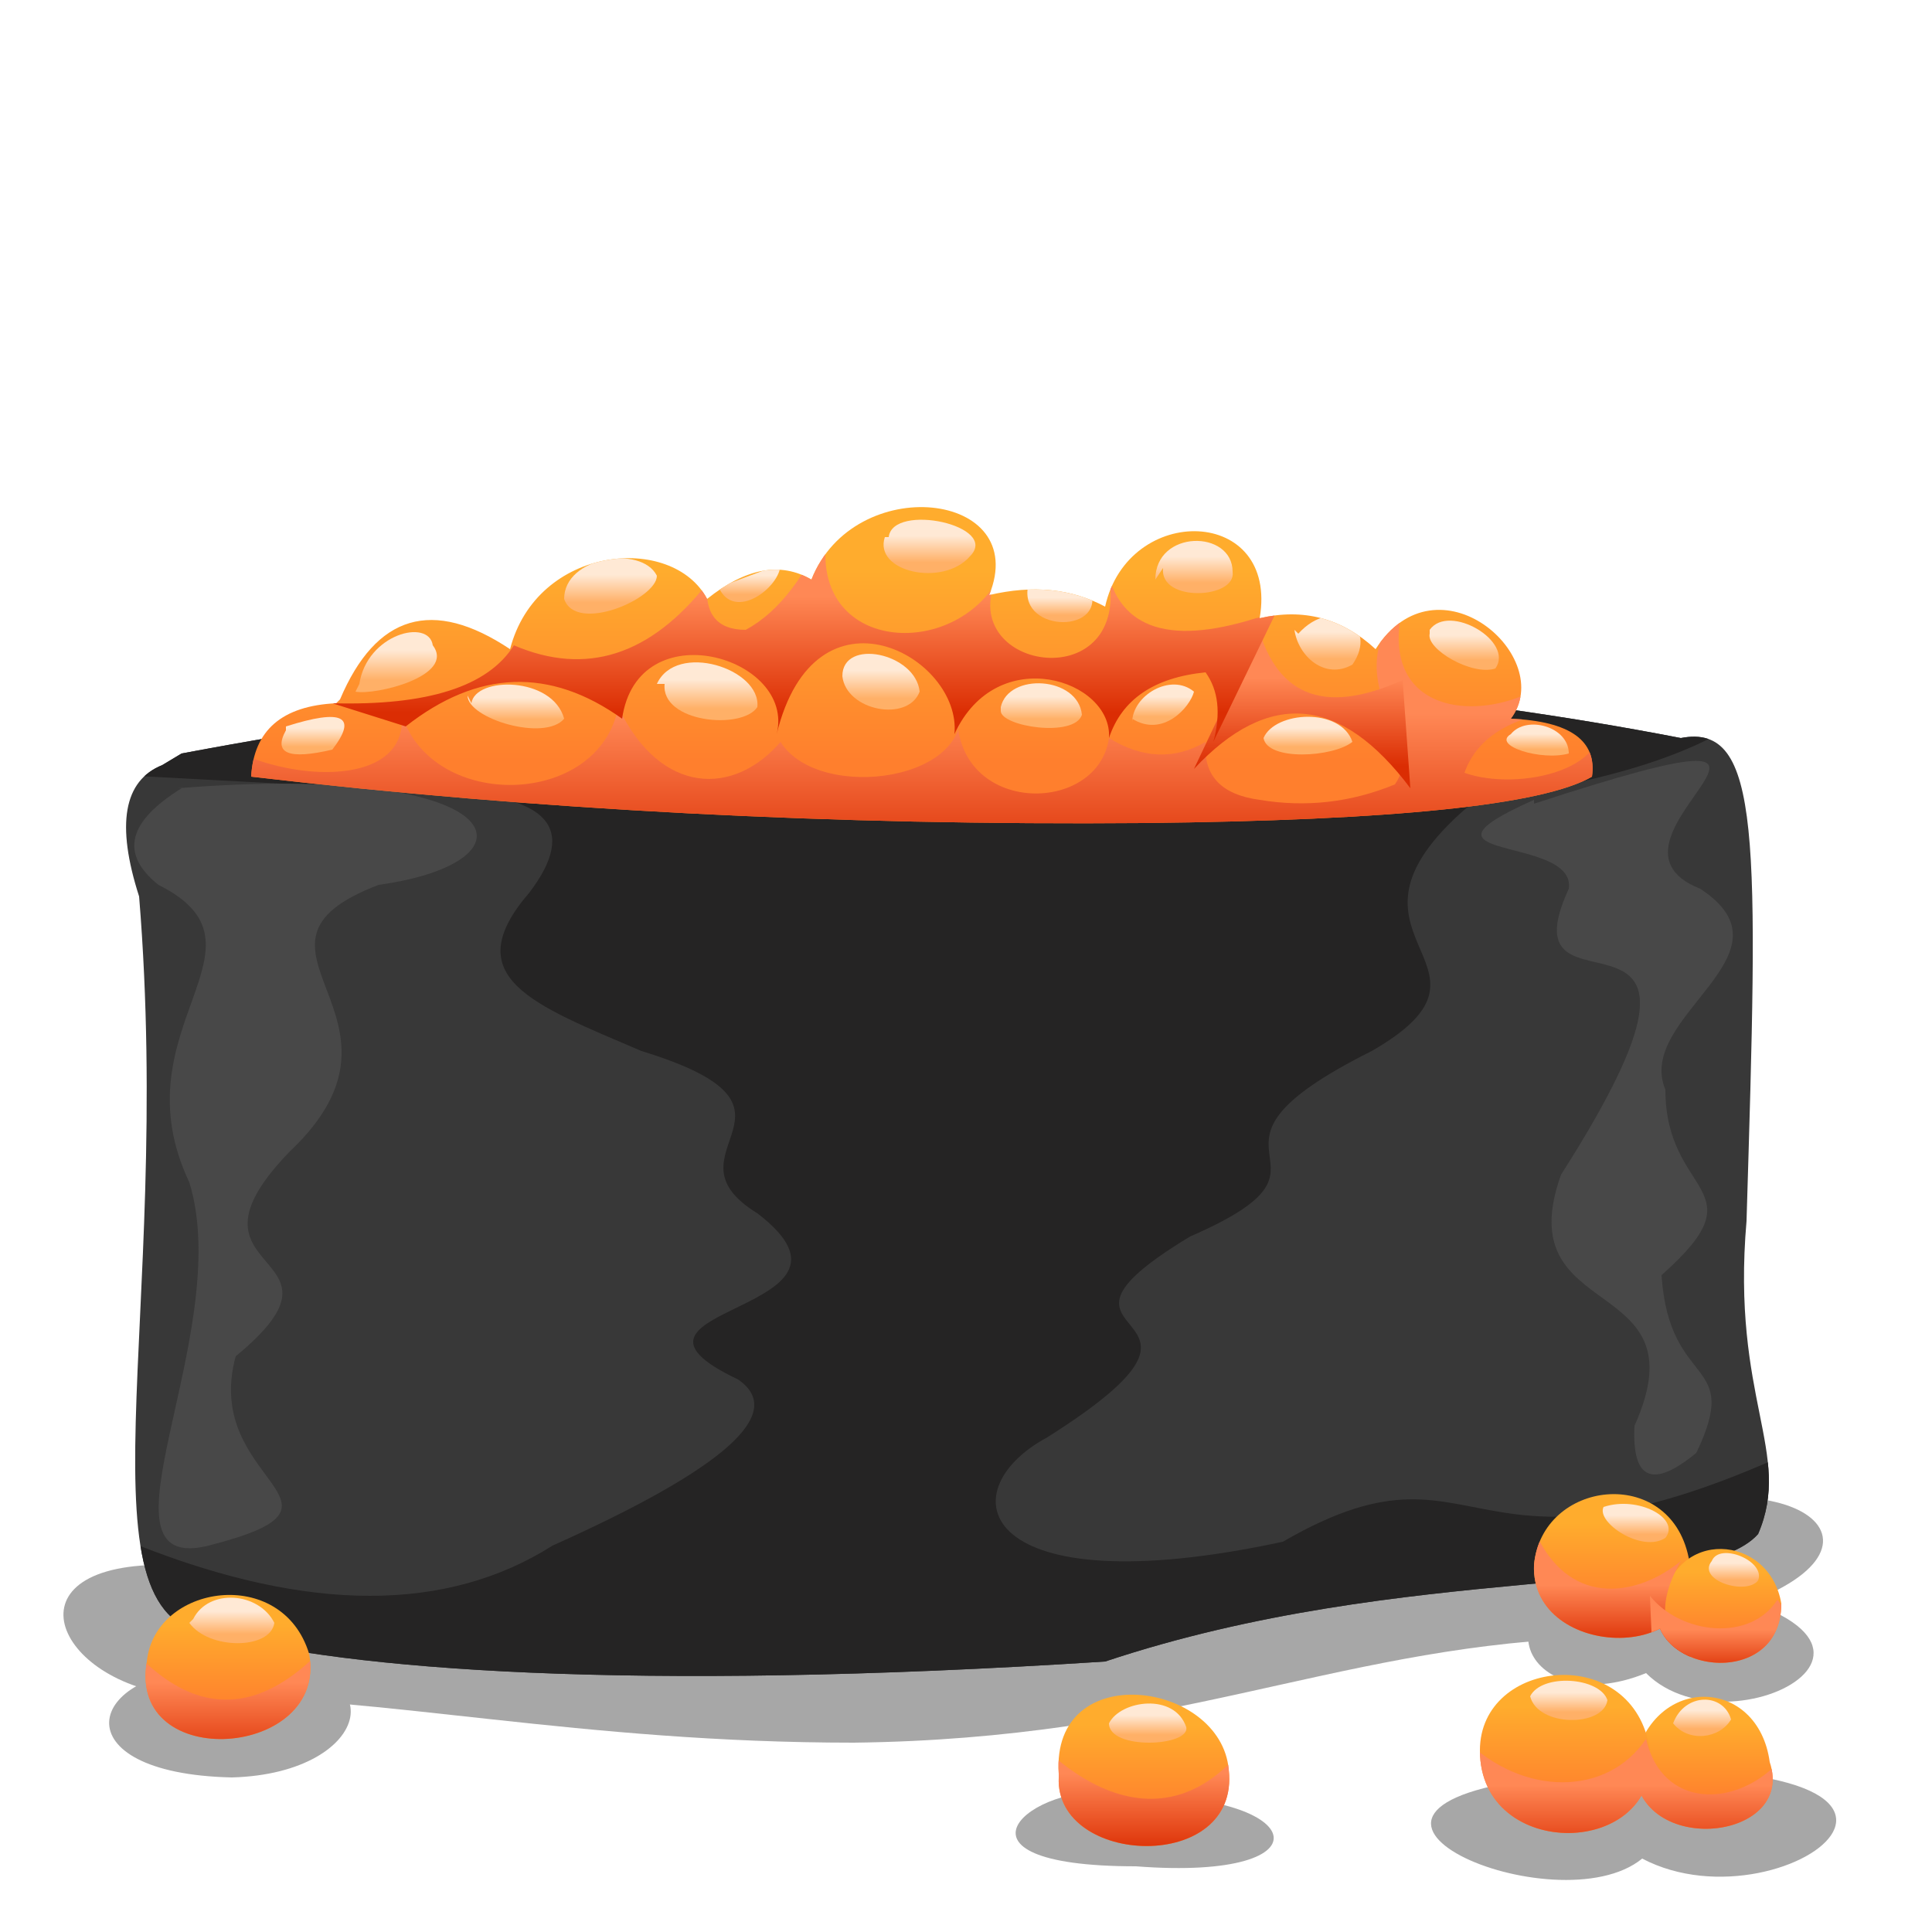
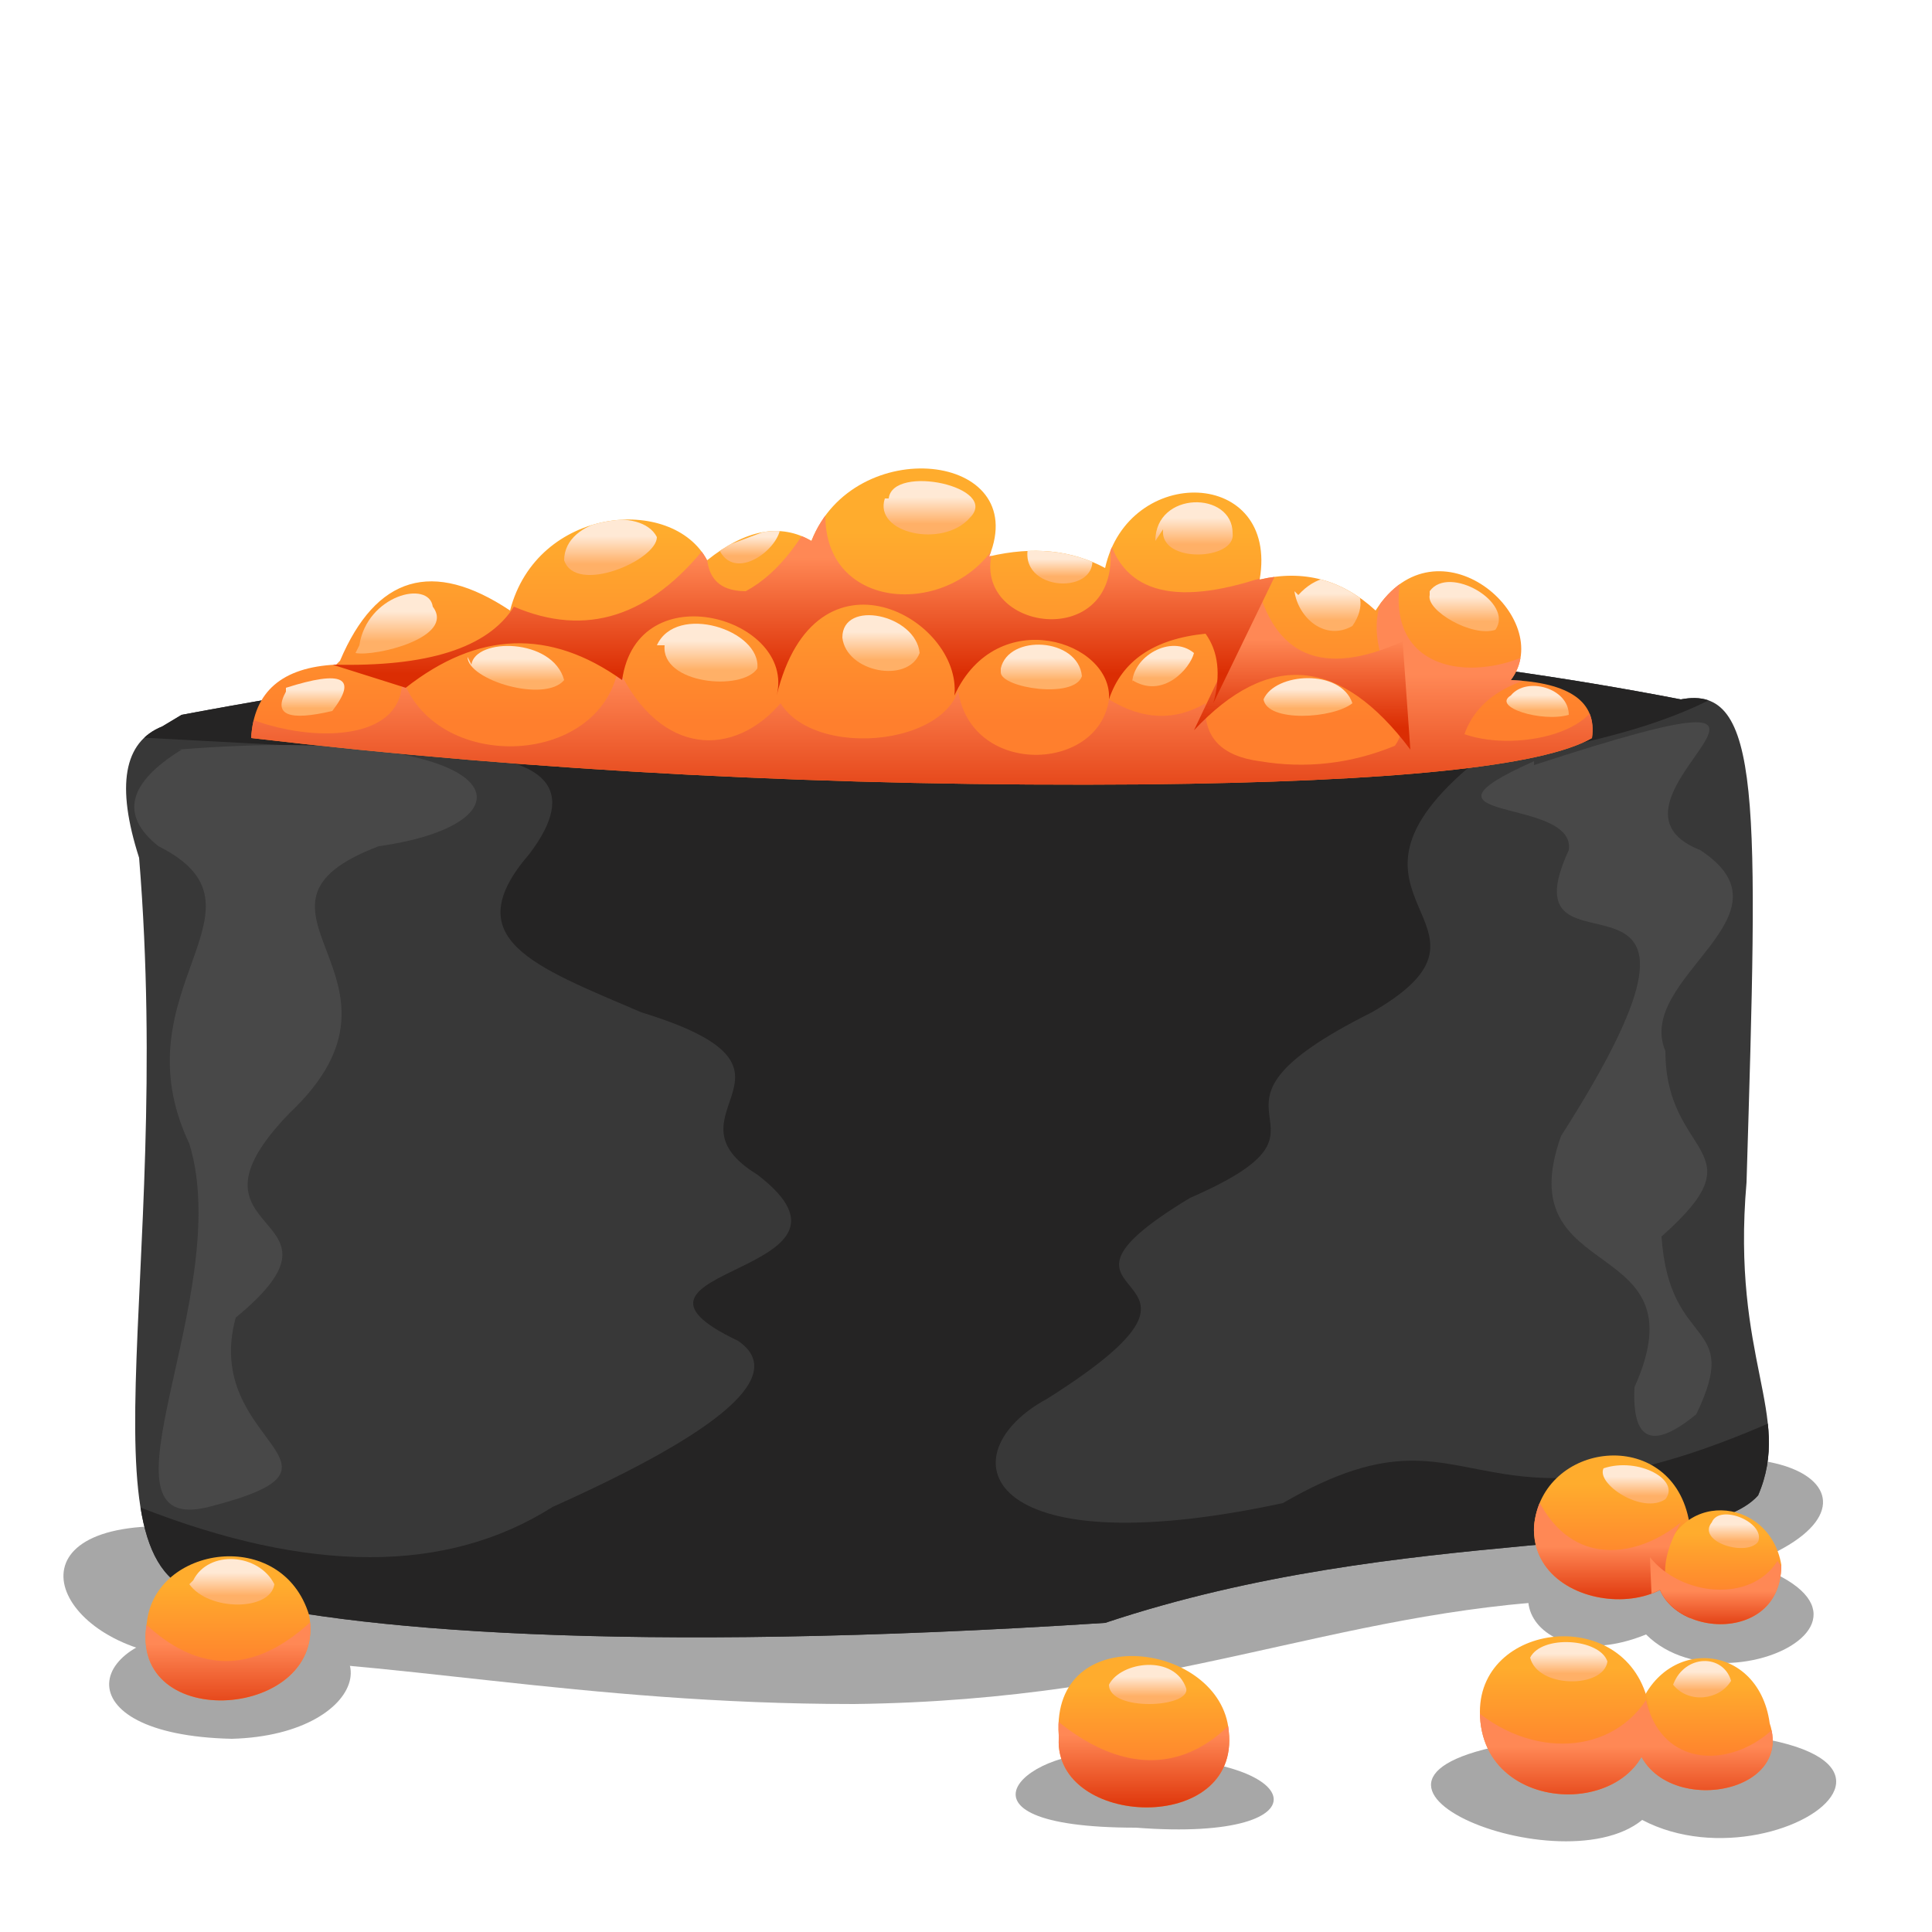
- <svg xmlns="http://www.w3.org/2000/svg" class="icon" id="fishEggSushiSVG-Container" viewBox="0 0 500 500">
+ <svg xmlns="http://www.w3.org/2000/svg" class="icon" id="fishEggSushiSVG-Container" viewBox="0 10 500 500">
  <g>
    <svg id="shadowUnderneathSushi" opacity="0.4">
      <path fill="#232323" d="M 40 405 L 439 388 C 482 383 493 415 408 424 C 344 427 303 450 221 451 C 150 451 100 439 50 439 C 16 438 0 406 40 405 Z" />
      <path fill="#232323" d="M 53 431 L 65 432 C 103 429 97 459 60 460 C 15 459 22 432 55 432 Z" />
      <path fill="#232323" d="M 290 465 C 338 463 346 487 294 483 C 241 483 267 461 289 464 Z" />
      <path fill="#232323" d="M 400 459 C 527 450 463 501 425 481 C 403 499 330 468 400 460 Z" />
      <path fill="#232323" d="M 420 408 C 514 419 449 456 426 433 C 394 446 380 412 420 408 Z" />
    </svg>
    <svg id="noriBase">
      <path fill="#383838" d="M 47 195 Q 254 156 435 191 C 456 187 455 217 452 316 C 448 362 464 376 455 397 C 440 414 364 404 286 430 C 162 438 90 432 56 423 C 18 421 45 342 36 232 Q 27 204 42 198 Z" />
    </svg>
    <clipPath id="noriBaseClip">
      <path d="M 47 195 Q 254 156 435 191 C 456 187 455 217 452 316 C 448 362 464 376 455 397 C 440 414 364 404 286 430 C 162 438 90 432 56 423 C 18 421 45 342 36 232 Q 27 204 42 198 Z" />
    </clipPath>
    <svg id="noriShadow" clip-path="url(#noriBaseClip)">
      <path fill="#252424" d="M 20 200 Q 216 49 455 183 Q 435 200 382 207 C 338 243 395 249 355 272 C 301 299 354 300 308 320 C 260 349 328 336 271 372 C 245 386 253 416 332 399 C 389 366 376 424 489 363 Q 516 476 14 429 Q 0 399 36 400 Q 102 426 143 400 Q 210 370 191 357 C 151 338 230 340 196 314 C 170 298 215 287 166 272 C 138 260 118 253 137 231 Q 156 206 114 205 Z" />
    </svg>
    <svg id="noriHighlight1" clip-path="url(#noriBaseClip)">
      <path fill="#484848" d="M 46 204 C 133 197 141 223 98 229 C 56 245 112 263 75 298 C 43 331 95 323 61 351 C 52 384 97 389 54 400 C 22 408 61 345 49 306 C 30 266 73 245 41 229 Q 26 217 47 204 Z" />
      <path fill="#484848" d="M 397 208 C 489 178 407 217 440 230 C 466 247 423 263 431 282 C 431 310 456 307 430 330 C 432 360 451 351 439 376 Q 422 390 423 369 C 441 329 390 343 404 304 C 457 221 388 269 406 230 C 408 216 361 223 397 207 Z" />
    </svg>
    <svg id="eggBase">
      <defs>
        <linearGradient id="eggBaseGrad" x1="0%" y1="20%" x2="0%" y2="80%">
          <stop offset="0%" style="stop-color:#FFAC2D;stop-opacity:1" />
          <stop offset="100%" style="stop-color:#FF7F2D;stop-opacity:1" />
        </linearGradient>
      </defs>
      <path fill="url(#eggBaseGrad)" d="M 88 181 Q 102 148 132 168 C 139 141 174 138 183 155 Q 198 143 210 150 C 221 122 267 127 256 154 Q 273 150 286 157 C 292 130 331 131 326 160 Q 343 156 356 168 C 372 143 403 170 391 186 Q 414 187 412 201 Q 393 212 296 213 Q 176 214 65 201 Q 66 183 87 182 Z" />
    </svg>
    <clipPath id="eggBaseClip">
      <path d="M 88 181 Q 102 148 132 168 C 139 141 174 138 183 155 Q 198 143 210 150 C 221 122 267 127 256 154 Q 273 150 286 157 C 292 130 331 131 326 160 Q 343 156 356 168 C 372 143 403 170 391 186 Q 414 187 412 201 Q 393 212 296 213 Q 176 214 65 201 Q 66 183 87 182 Z" />
    </clipPath>
    <svg id="eggShadow" clip-path="url(#eggBaseClip)">
      <defs>
        <linearGradient id="eggShadowGrad" x1="0%" y1="35%" x2="0%" y2="87%">
          <stop offset="0%" style="stop-color:#FF8855; stop-opacity:1" />
          <stop offset="100%" style="stop-color:#DB2D03; stop-opacity:1" />
        </linearGradient>
      </defs>
      <path fill="url(#eggShadowGrad)" d="M 51 182 C 48 198 106 211 104 185 C 112 210 155 209 160 183 C 171 206 190 206 202 192 C 212 208 254 202 248 181 C 244 211 284 212 287 191 Q 300 199 312 192 Q 311 205 326 207 Q 344 210 361 203 Q 366 196 359 184 Q 352 168 363 157 C 355 191 396 187 407 170 L 417 183 Q 385 183 379 200 C 393 205 420 199 413 183 L 460 228 L 32 236 L 17 179 Z" />
      <path fill="url(#eggShadowGrad)" d="M 325 160 Q 332 190 363 176 L 365 204 Q 338 168 309 199 Q 318 180 327 161 Z" />
      <path fill="url(#eggShadowGrad)" d="M 325 160 Q 290 171 286 145 C 296 180 250 175 257 152 C 243 172 206 167 215 134 Q 206 156 193 163 Q 182 163 183 151 Q 161 179 133 167 Q 123 183 86 182 L 105 188 Q 133 166 161 186 C 165 158 206 170 201 190 C 211 149 249 170 247 190 C 258 166 288 176 287 191 Q 292 176 312 174 Q 317 181 314 192 L 330 159 Z" />
    </svg>
    <svg id="eggHighlights" clip-path="url(#eggBaseClip)">
      <defs>
        <linearGradient id="eggHighlightGrad" x1="0%" y1="30%" x2="0%" y2="80%">
          <stop offset="0%" style="stop-color:#FFE9D5;stop-opacity:1" />
          <stop offset="100%" style="stop-color:#FFB067;stop-opacity:1" />
        </linearGradient>
      </defs>
      <path fill="url(#eggHighlightGrad)" d="M 93 177 C 95 164 111 160 112 167 C 118 175 97 180 92 179 Z" />
      <path fill="url(#eggHighlightGrad)" d="M 74 188 Q 96 181 86 194 Q 69 198 74 189 Z" />
      <path fill="url(#eggHighlightGrad)" d="M 122 182 C 123 175 143 175 146 186 C 141 192 121 186 121 180 Z" />
      <path fill="url(#eggHighlightGrad)" d="M 146 155 C 146 144 166 141 170 149 C 170 155 149 164 146 155 Z" />
      <path fill="url(#eggHighlightGrad)" d="M 170 177 C 175 166 197 173 196 183 C 192 189 171 187 172 177 Z" />
      <path fill="url(#eggHighlightGrad)" d="M 230 139 C 231 130 259 136 251 144 C 244 152 226 148 229 139 Z" />
      <path fill="url(#eggHighlightGrad)" d="M 218 175 C 218 165 237 169 238 179 C 235 187 219 184 218 175 Z" />
      <path fill="url(#eggHighlightGrad)" d="M 299 150 C 299 137 319 137 319 148 C 320 155 300 156 301 147 Z" />
      <path fill="url(#eggHighlightGrad)" d="M 336 164 C 345 154 357 162 350 172 C 343 176 336 170 335 163 Z" />
      <path fill="url(#eggHighlightGrad)" d="M 370 163 C 375 156 392 166 387 173 C 381 175 369 168 370 164 Z" />
      <path fill="url(#eggHighlightGrad)" d="M 259 183 C 261 174 279 175 280 185 C 278 191 259 188 259 184 Z" />
      <path fill="url(#eggHighlightGrad)" d="M 265 152 L 282 152 C 287 164 264 164 266 152 Z" />
      <path fill="url(#eggHighlightGrad)" d="M 293 187 C 293 180 303 174 309 179 C 308 183 301 191 293 186 Z" />
      <path fill="url(#eggHighlightGrad)" d="M 327 191 C 330 184 347 183 350 192 C 345 196 328 197 327 191 Z" />
      <path fill="url(#eggHighlightGrad)" d="M 391 190 C 395 185 406 188 406 195 C 399 197 386 193 391 190 Z" />
      <path fill="url(#eggHighlightGrad)" d="M 186 152 L 202 146 C 202 152 190 161 186 152 Z" />
    </svg>
    <svg id="outsideEggBase">
      <path fill="url(#eggBaseGrad)" d="M 38 430 C 40 410 73 405 80 428 C 85 455 33 459 38 430 Z" />
      <path fill="url(#eggBaseGrad)" d="M 274 459 C 272 429 316 435 318 458 C 321 485 273 483 274 460 Z" />
      <path fill="url(#eggBaseGrad)" d="M 397 405 C 399 383 432 379 437 403 C 444 431 396 430 397 405 Z" />
      <path fill="url(#eggBaseGrad)" d="M 430 416 C 433 395 458 397 461 415 C 461 438 425 433 429 414 Z" />
      <path fill="url(#eggBaseGrad)" d="M 423 456 C 428 433 455 434 458 456 C 465 477 422 481 423 456 Z" />
      <path fill="url(#eggBaseGrad)" d="M 383 453 C 383 429 423 425 427 453 C 430 481 383 482 383 453 Z" />
    </svg>
    <clipPath id="outsideEggBaseClip">
      <path d="M 38 430 C 40 410 73 405 80 428 C 85 455 33 459 38 430 Z" />
      <path d="M 274 459 C 272 429 316 435 318 458 C 321 485 273 483 274 460 Z" />
      <path d="M 397 405 C 399 383 432 379 437 403 C 444 431 396 430 397 405 Z" />
      <path d="M 430 416 C 433 395 458 397 461 415 C 461 438 425 433 429 414 Z" />
      <path d="M 423 456 C 428 433 455 434 458 456 C 465 477 422 481 423 456 Z" />
      <path d="M 383 453 C 383 429 423 425 427 453 C 430 481 383 482 383 453 Z" />
    </clipPath>
    <svg id="outsideEggShadow" clip-path="url(#outsideEggBaseClip)">
      <defs>
        <linearGradient id="outsideEggShadowGrad" x1="0%" y1="35%" x2="0%" y2="80%">
          <stop offset="0%" style="stop-color:#FF8855; stop-opacity:1" />
          <stop offset="100%" style="stop-color:#DB2D03; stop-opacity:1" />
        </linearGradient>
      </defs>
      <path fill="url(#outsideEggShadowGrad)" d="M 31 423 C 51 448 71 444 90 419 L 104 465 L 15 466 Z" />
      <path fill="url(#outsideEggShadowGrad)" d="M 264 446 C 288 473 312 472 328 443 L 346 486 L 244 489 Z" />
      <path fill="url(#outsideEggShadowGrad)" d="M 379 450 C 394 465 416 465 426 450 C 431 472 458 467 466 447 L 501 490 L 368 489 Z" />
      <path fill="url(#outsideEggShadowGrad)" d="M 398 398 C 407 416 424 413 435 404 C 427 418 431 427 445 433 L 375 427 Z" />
      <path fill="url(#outsideEggShadowGrad)" d="M 427 413 C 435 423 453 425 460 414 L 477 438 L 428 436 Z" />
    </svg>
    <svg id="outsideEggHighlights">
      <path fill="url(#eggHighlightGrad)" d="M 50 419 C 54 411 67 412 71 420 C 70 427 54 427 49 420 Z" />
      <path fill="url(#eggHighlightGrad)" d="M 287 446 C 290 440 304 438 307 447 C 308 452 287 453 287 446 Z" />
      <path fill="url(#eggHighlightGrad)" d="M 396 439 C 399 433 414 434 416 440 C 415 447 398 447 396 439 Z" />
      <path fill="url(#eggHighlightGrad)" d="M 433 446 C 436 438 446 438 448 445 C 445 450 437 451 433 446 Z" />
      <path fill="url(#eggHighlightGrad)" d="M 415 390 C 424 387 435 393 431 398 C 425 402 413 394 415 390 Z" />
      <path fill="url(#eggHighlightGrad)" d="M 443 404 C 445 399 457 404 455 409 C 452 413 439 409 443 404 Z" />
    </svg>
  </g>
</svg>
